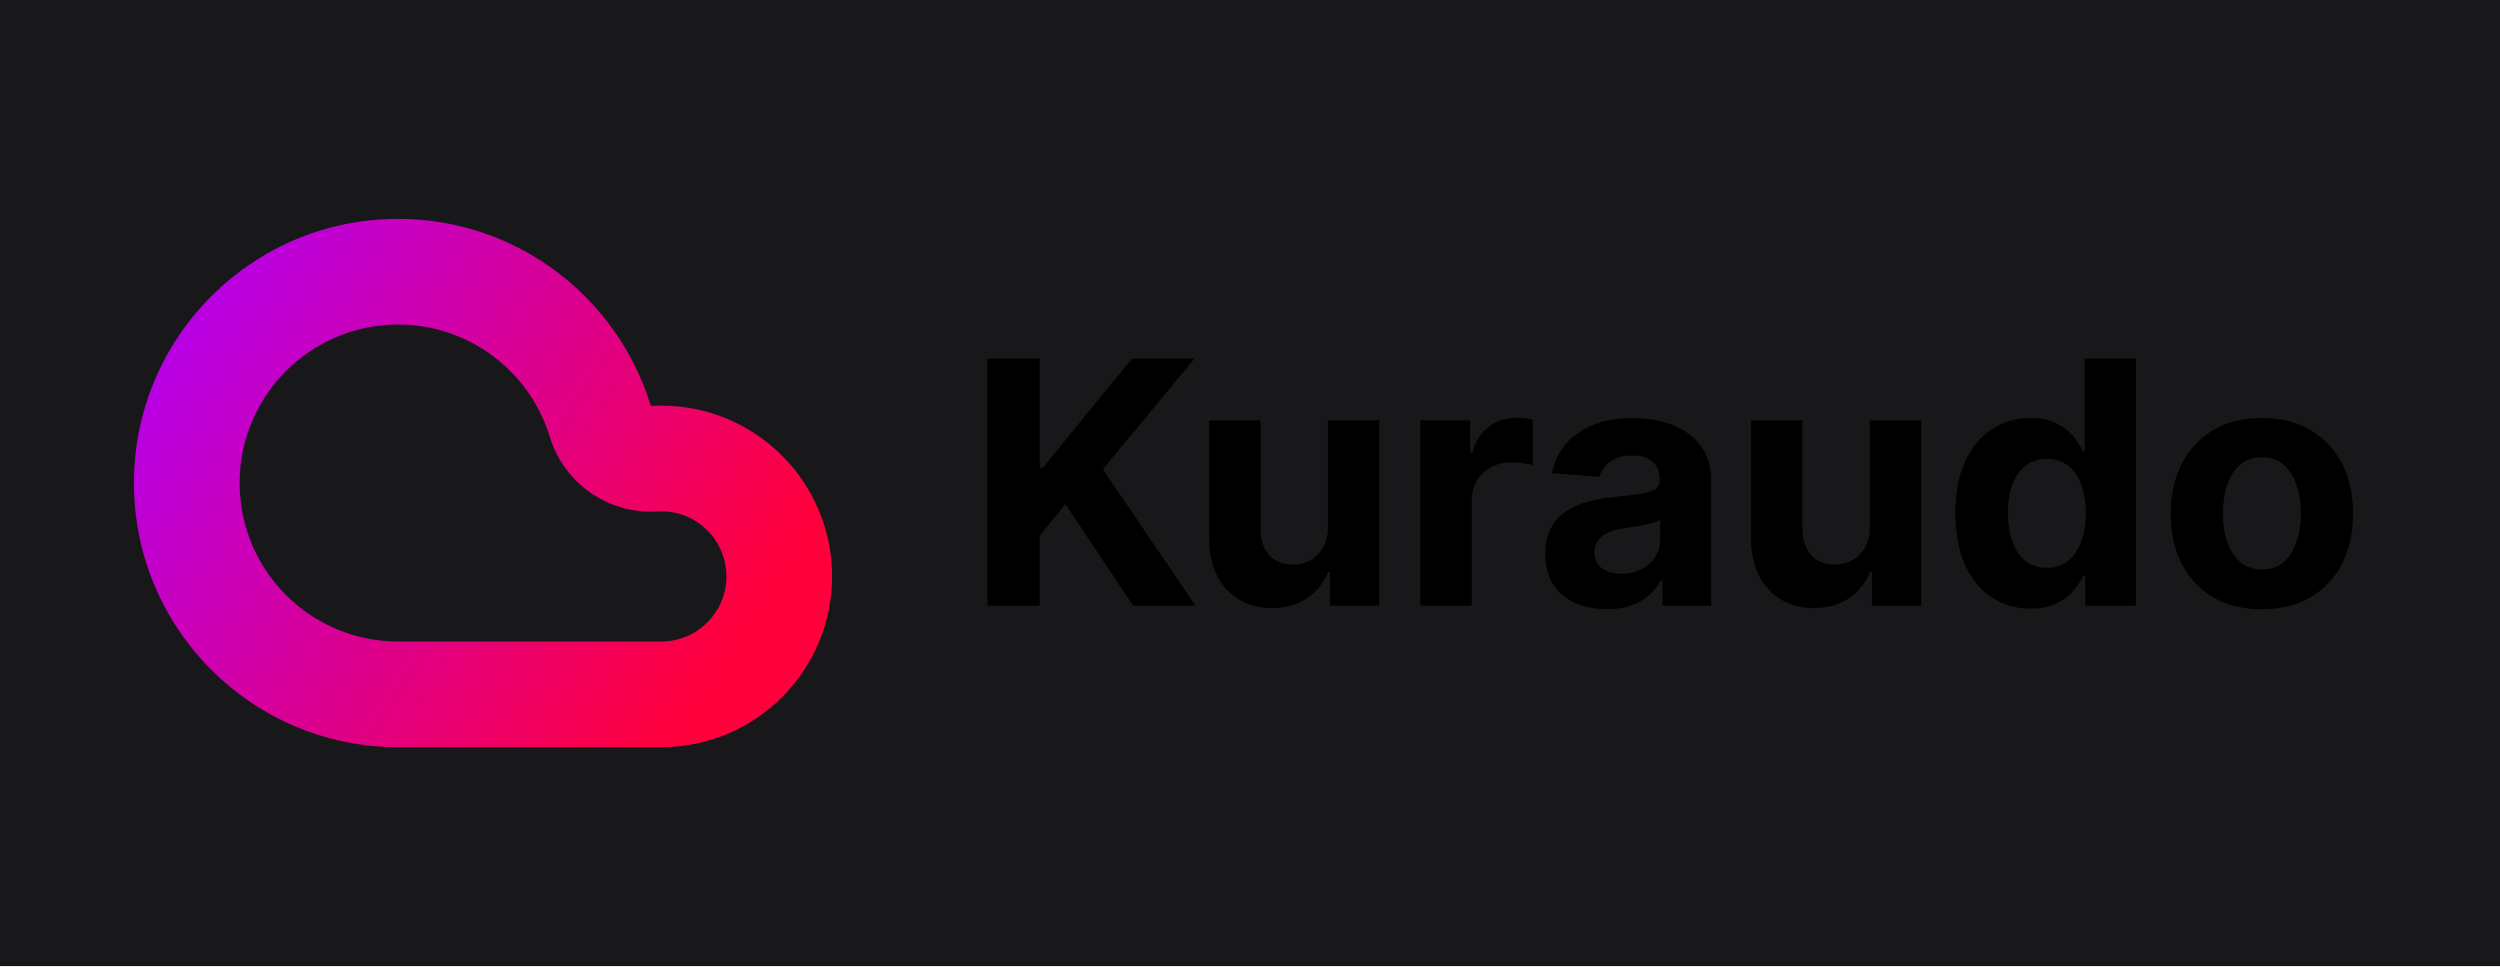
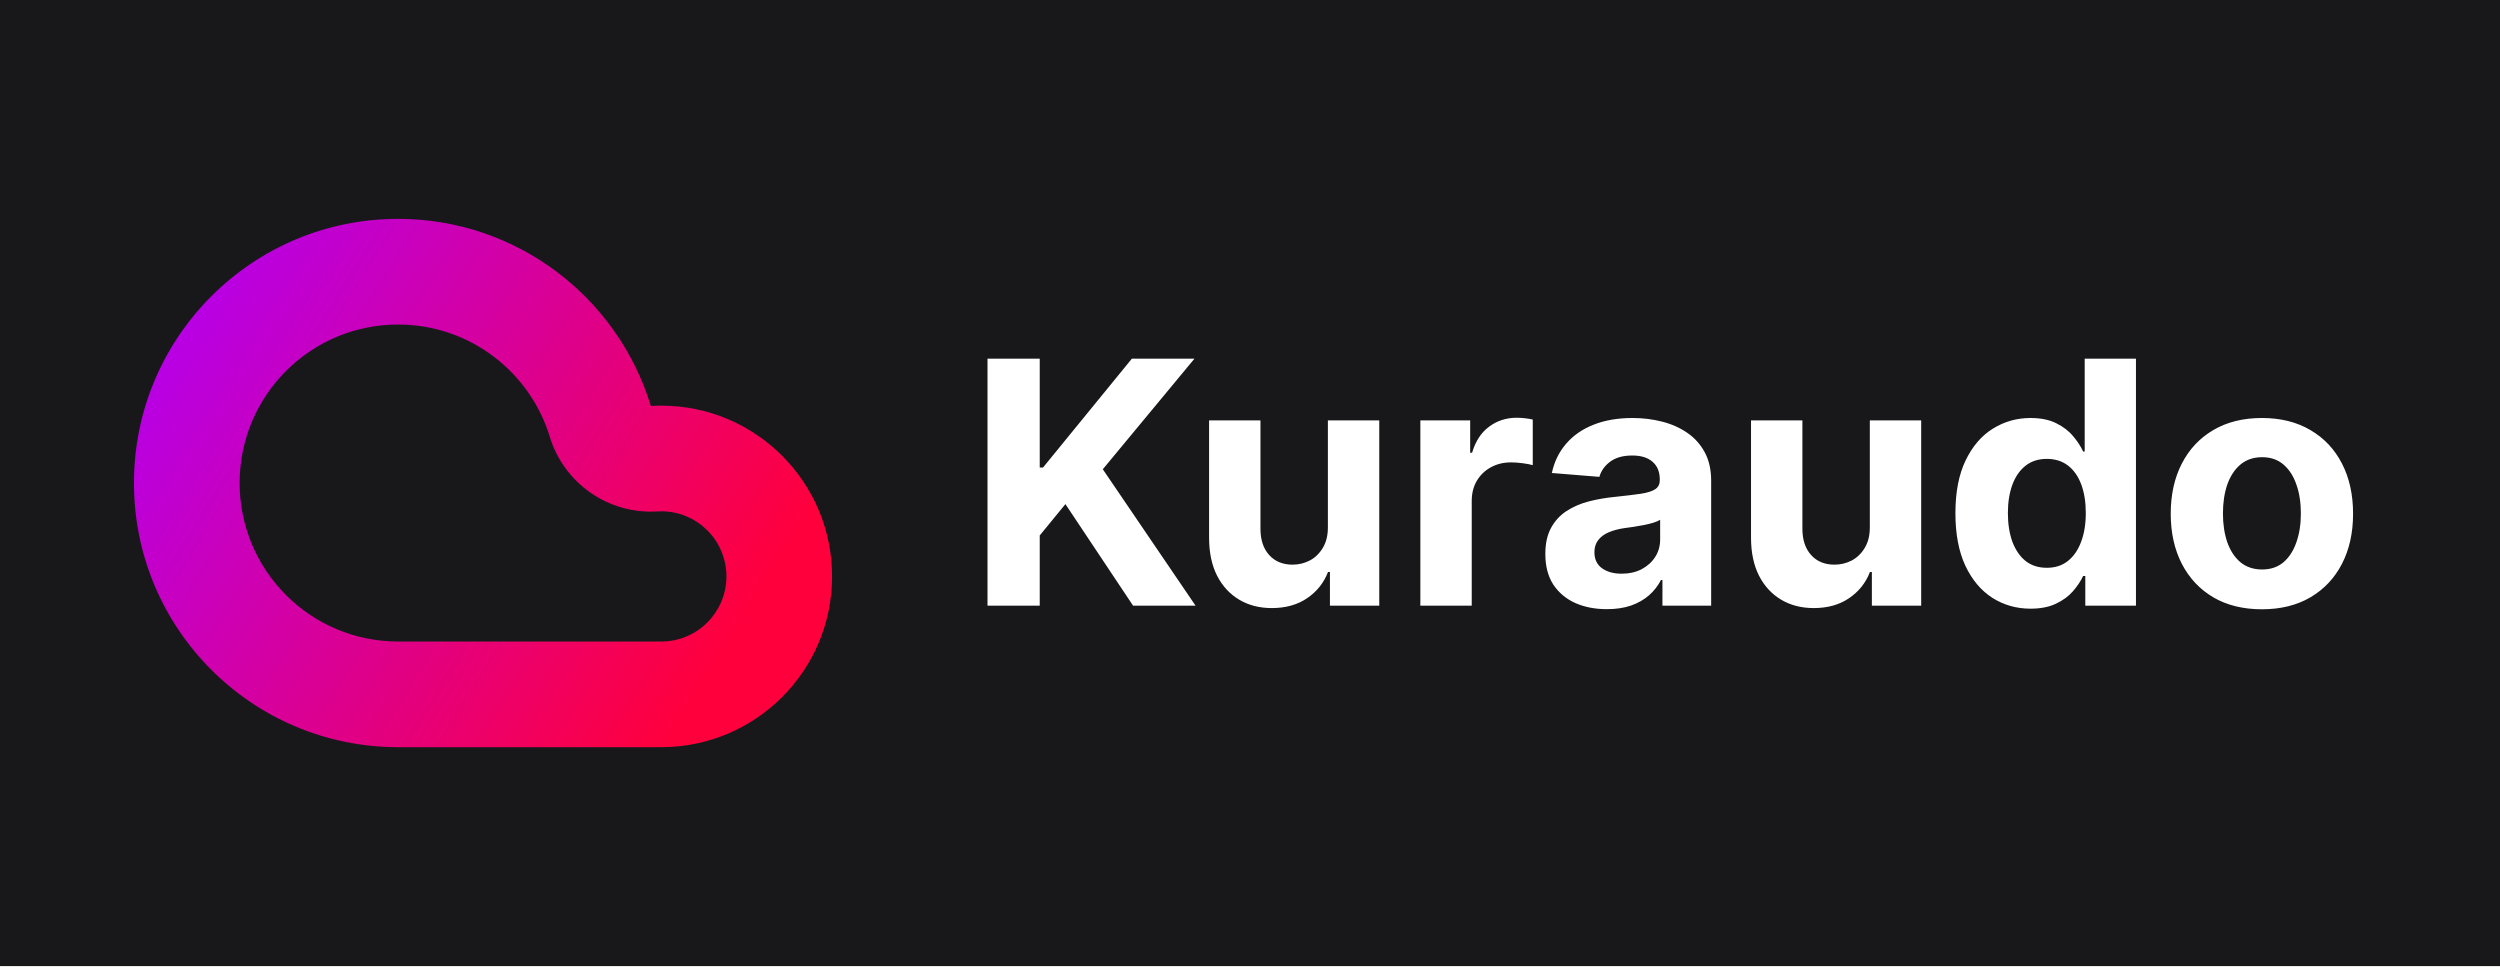
<svg xmlns="http://www.w3.org/2000/svg" width="1325" height="512" viewBox="0 0 1325 512" fill="none">
  <rect width="1325" height="512" fill="#18181B" />
  <mask id="path-1-inside-1_1_104" fill="white">
    <path fill-rule="evenodd" clip-rule="evenodd" d="M211 396C133.68 396 71 333.32 71 256C71 178.68 133.68 116 211 116C274.116 116 327.476 157.766 344.952 215.167C346.787 215.056 348.637 215 350.5 215C400.482 215 441 255.518 441 305.5C441 355.315 400.752 395.73 351 395.999V396H350.5H211Z" />
  </mask>
  <path fill-rule="evenodd" clip-rule="evenodd" d="M211 396C133.68 396 71 333.32 71 256C71 178.68 133.68 116 211 116C274.116 116 327.476 157.766 344.952 215.167C346.787 215.056 348.637 215 350.5 215C400.482 215 441 255.518 441 305.5C441 355.315 400.752 395.73 351 395.999V396H350.5H211Z" fill="#18181B" />
  <path d="M344.952 215.167L291.379 231.477C298.923 256.257 322.477 272.629 348.332 271.065L344.952 215.167ZM351 395.999L350.697 339.999C319.888 340.166 295 365.189 295 395.999H351ZM351 396V452C381.928 452 407 426.928 407 396H351ZM211 340C164.608 340 127 302.392 127 256H15C15 364.248 102.752 452 211 452V340ZM127 256C127 209.608 164.608 172 211 172V60C102.752 60 15 147.752 15 256H127ZM211 172C248.786 172 280.881 196.992 291.379 231.477L398.524 198.858C374.072 118.54 299.445 60 211 60V172ZM350.5 159C347.509 159 344.531 159.09 341.571 159.269L348.332 271.065C349.043 271.022 349.765 271 350.5 271V159ZM497 305.5C497 224.59 431.41 159 350.5 159V271C369.554 271 385 286.446 385 305.5H497ZM351.303 451.998C431.847 451.562 497 386.141 497 305.5H385C385 324.489 369.656 339.897 350.697 339.999L351.303 451.998ZM407 396V395.999H295V396H407ZM350.5 452H351V340H350.5V452ZM211 452H350.5V340H211V452Z" fill="url(#paint0_linear_1_104)" mask="url(#path-1-inside-1_1_104)" />
-   <path d="M523.378 321V190.091H551.055V247.811H552.781L599.891 190.091H633.065L584.486 248.706L633.641 321H600.53L564.67 267.179L551.055 283.798V321H523.378ZM703.777 279.196V222.818H731.007V321H704.864V303.166H703.841C701.625 308.919 697.939 313.543 692.783 317.037C687.669 320.531 681.426 322.278 674.054 322.278C667.492 322.278 661.718 320.787 656.732 317.804C651.746 314.821 647.847 310.581 645.034 305.084C642.265 299.587 640.858 293.003 640.816 285.332V222.818H668.046V280.474C668.088 286.27 669.644 290.851 672.712 294.217C675.78 297.584 679.892 299.267 685.049 299.267C688.33 299.267 691.398 298.521 694.253 297.03C697.108 295.496 699.409 293.237 701.157 290.254C702.946 287.271 703.82 283.585 703.777 279.196ZM752.788 321V222.818H779.188V239.949H780.21C782 233.855 785.004 229.253 789.223 226.142C793.442 222.989 798.3 221.412 803.797 221.412C805.161 221.412 806.631 221.497 808.207 221.668C809.784 221.838 811.169 222.072 812.362 222.371V246.533C811.084 246.149 809.315 245.808 807.057 245.51C804.798 245.212 802.732 245.062 800.857 245.062C796.851 245.062 793.271 245.936 790.118 247.683C787.007 249.388 784.536 251.774 782.703 254.842C780.913 257.911 780.018 261.447 780.018 265.453V321H752.788ZM851.625 322.854C845.361 322.854 839.779 321.767 834.878 319.594C829.978 317.378 826.1 314.118 823.245 309.814C820.432 305.467 819.026 300.055 819.026 293.578C819.026 288.124 820.027 283.543 822.03 279.835C824.033 276.128 826.76 273.145 830.212 270.886C833.664 268.628 837.584 266.923 841.973 265.773C846.405 264.622 851.05 263.812 855.908 263.344C861.618 262.747 866.221 262.193 869.715 261.682C873.209 261.128 875.745 260.318 877.321 259.253C878.898 258.187 879.686 256.611 879.686 254.523V254.139C879.686 250.091 878.408 246.959 875.851 244.743C873.337 242.527 869.757 241.419 865.113 241.419C860.212 241.419 856.313 242.506 853.415 244.679C850.517 246.81 848.6 249.494 847.662 252.733L822.478 250.688C823.756 244.722 826.27 239.565 830.02 235.219C833.77 230.83 838.607 227.463 844.53 225.119C850.496 222.733 857.4 221.54 865.24 221.54C870.695 221.54 875.915 222.179 880.901 223.457C885.929 224.736 890.382 226.717 894.26 229.402C898.181 232.087 901.27 235.538 903.529 239.757C905.787 243.933 906.917 248.94 906.917 254.778V321H881.093V307.385H880.326C878.749 310.453 876.64 313.159 873.998 315.503C871.355 317.804 868.181 319.615 864.473 320.936C860.766 322.214 856.483 322.854 851.625 322.854ZM859.424 304.061C863.429 304.061 866.966 303.273 870.034 301.696C873.103 300.077 875.51 297.903 877.257 295.176C879.005 292.449 879.878 289.359 879.878 285.908V275.489C879.026 276.043 877.854 276.554 876.363 277.023C874.914 277.449 873.273 277.854 871.441 278.237C869.608 278.578 867.776 278.898 865.944 279.196C864.111 279.452 862.449 279.686 860.958 279.899C857.762 280.368 854.971 281.114 852.584 282.136C850.198 283.159 848.344 284.544 847.023 286.291C845.702 287.996 845.042 290.126 845.042 292.683C845.042 296.391 846.384 299.224 849.069 301.185C851.796 303.102 855.248 304.061 859.424 304.061ZM991.004 279.196V222.818H1018.23V321H992.091V303.166H991.068C988.852 308.919 985.166 313.543 980.01 317.037C974.896 320.531 968.653 322.278 961.281 322.278C954.718 322.278 948.944 320.787 943.958 317.804C938.973 314.821 935.074 310.581 932.261 305.084C929.491 299.587 928.085 293.003 928.042 285.332V222.818H955.272V280.474C955.315 286.27 956.87 290.851 959.939 294.217C963.007 297.584 967.119 299.267 972.275 299.267C975.556 299.267 978.625 298.521 981.48 297.03C984.335 295.496 986.636 293.237 988.383 290.254C990.173 287.271 991.047 283.585 991.004 279.196ZM1076.19 322.598C1068.74 322.598 1061.98 320.68 1055.93 316.845C1049.92 312.967 1045.15 307.278 1041.61 299.778C1038.12 292.236 1036.37 282.989 1036.37 272.037C1036.37 260.787 1038.18 251.433 1041.8 243.976C1045.43 236.476 1050.24 230.872 1056.25 227.165C1062.3 223.415 1068.93 221.54 1076.13 221.54C1081.63 221.54 1086.21 222.477 1089.87 224.352C1093.58 226.185 1096.56 228.486 1098.82 231.256C1101.12 233.983 1102.87 236.668 1104.06 239.31H1104.89V190.091H1132.06V321H1105.21V305.276H1104.06C1102.78 308.003 1100.97 310.709 1098.63 313.393C1096.33 316.036 1093.32 318.23 1089.62 319.977C1085.95 321.724 1081.48 322.598 1076.19 322.598ZM1084.82 300.929C1089.21 300.929 1092.92 299.736 1095.95 297.349C1099.01 294.92 1101.36 291.533 1102.98 287.186C1104.64 282.839 1105.47 277.747 1105.47 271.909C1105.47 266.071 1104.66 261 1103.04 256.696C1101.42 252.392 1099.08 249.068 1096.01 246.724C1092.94 244.381 1089.21 243.209 1084.82 243.209C1080.35 243.209 1076.58 244.423 1073.51 246.852C1070.44 249.281 1068.12 252.648 1066.54 256.952C1064.97 261.256 1064.18 266.241 1064.18 271.909C1064.18 277.619 1064.97 282.669 1066.54 287.058C1068.16 291.405 1070.48 294.814 1073.51 297.286C1076.58 299.714 1080.35 300.929 1084.82 300.929ZM1198.81 322.918C1188.88 322.918 1180.29 320.808 1173.05 316.589C1165.85 312.328 1160.29 306.405 1156.37 298.82C1152.45 291.192 1150.49 282.349 1150.49 272.293C1150.49 262.151 1152.45 253.287 1156.37 245.702C1160.29 238.074 1165.85 232.151 1173.05 227.932C1180.29 223.67 1188.88 221.54 1198.81 221.54C1208.74 221.54 1217.3 223.67 1224.51 227.932C1231.75 232.151 1237.33 238.074 1241.25 245.702C1245.17 253.287 1247.13 262.151 1247.13 272.293C1247.13 282.349 1245.17 291.192 1241.25 298.82C1237.33 306.405 1231.75 312.328 1224.51 316.589C1217.3 320.808 1208.74 322.918 1198.81 322.918ZM1198.94 301.824C1203.45 301.824 1207.23 300.545 1210.25 297.989C1213.28 295.389 1215.56 291.852 1217.09 287.378C1218.67 282.903 1219.46 277.811 1219.46 272.101C1219.46 266.391 1218.67 261.298 1217.09 256.824C1215.56 252.349 1213.28 248.812 1210.25 246.213C1207.23 243.614 1203.45 242.314 1198.94 242.314C1194.38 242.314 1190.54 243.614 1187.43 246.213C1184.36 248.812 1182.04 252.349 1180.46 256.824C1178.93 261.298 1178.16 266.391 1178.16 272.101C1178.16 277.811 1178.93 282.903 1180.46 287.378C1182.04 291.852 1184.36 295.389 1187.43 297.989C1190.54 300.545 1194.38 301.824 1198.94 301.824Z" fill="black" />
+   <path d="M523.378 321V190.091H551.055V247.811H552.781L599.891 190.091H633.065L584.486 248.706L633.641 321H600.53L564.67 267.179L551.055 283.798V321H523.378ZM703.777 279.196V222.818H731.007V321H704.864V303.166H703.841C701.625 308.919 697.939 313.543 692.783 317.037C687.669 320.531 681.426 322.278 674.054 322.278C667.492 322.278 661.718 320.787 656.732 317.804C651.746 314.821 647.847 310.581 645.034 305.084C642.265 299.587 640.858 293.003 640.816 285.332V222.818H668.046V280.474C668.088 286.27 669.644 290.851 672.712 294.217C675.78 297.584 679.892 299.267 685.049 299.267C688.33 299.267 691.398 298.521 694.253 297.03C697.108 295.496 699.409 293.237 701.157 290.254C702.946 287.271 703.82 283.585 703.777 279.196ZM752.788 321V222.818H779.188V239.949H780.21C782 233.855 785.004 229.253 789.223 226.142C793.442 222.989 798.3 221.412 803.797 221.412C805.161 221.412 806.631 221.497 808.207 221.668C809.784 221.838 811.169 222.072 812.362 222.371V246.533C811.084 246.149 809.315 245.808 807.057 245.51C804.798 245.212 802.732 245.062 800.857 245.062C796.851 245.062 793.271 245.936 790.118 247.683C787.007 249.388 784.536 251.774 782.703 254.842C780.913 257.911 780.018 261.447 780.018 265.453V321H752.788ZM851.625 322.854C845.361 322.854 839.779 321.767 834.878 319.594C829.978 317.378 826.1 314.118 823.245 309.814C820.432 305.467 819.026 300.055 819.026 293.578C819.026 288.124 820.027 283.543 822.03 279.835C824.033 276.128 826.76 273.145 830.212 270.886C833.664 268.628 837.584 266.923 841.973 265.773C846.405 264.622 851.05 263.812 855.908 263.344C861.618 262.747 866.221 262.193 869.715 261.682C873.209 261.128 875.745 260.318 877.321 259.253C878.898 258.187 879.686 256.611 879.686 254.523V254.139C879.686 250.091 878.408 246.959 875.851 244.743C873.337 242.527 869.757 241.419 865.113 241.419C860.212 241.419 856.313 242.506 853.415 244.679C850.517 246.81 848.6 249.494 847.662 252.733L822.478 250.688C823.756 244.722 826.27 239.565 830.02 235.219C833.77 230.83 838.607 227.463 844.53 225.119C850.496 222.733 857.4 221.54 865.24 221.54C870.695 221.54 875.915 222.179 880.901 223.457C885.929 224.736 890.382 226.717 894.26 229.402C898.181 232.087 901.27 235.538 903.529 239.757C905.787 243.933 906.917 248.94 906.917 254.778V321H881.093V307.385H880.326C878.749 310.453 876.64 313.159 873.998 315.503C871.355 317.804 868.181 319.615 864.473 320.936C860.766 322.214 856.483 322.854 851.625 322.854ZM859.424 304.061C863.429 304.061 866.966 303.273 870.034 301.696C873.103 300.077 875.51 297.903 877.257 295.176C879.005 292.449 879.878 289.359 879.878 285.908V275.489C879.026 276.043 877.854 276.554 876.363 277.023C874.914 277.449 873.273 277.854 871.441 278.237C869.608 278.578 867.776 278.898 865.944 279.196C864.111 279.452 862.449 279.686 860.958 279.899C857.762 280.368 854.971 281.114 852.584 282.136C850.198 283.159 848.344 284.544 847.023 286.291C845.702 287.996 845.042 290.126 845.042 292.683C845.042 296.391 846.384 299.224 849.069 301.185C851.796 303.102 855.248 304.061 859.424 304.061ZM991.004 279.196V222.818H1018.23V321H992.091V303.166H991.068C988.852 308.919 985.166 313.543 980.01 317.037C974.896 320.531 968.653 322.278 961.281 322.278C954.718 322.278 948.944 320.787 943.958 317.804C938.973 314.821 935.074 310.581 932.261 305.084C929.491 299.587 928.085 293.003 928.042 285.332V222.818H955.272V280.474C955.315 286.27 956.87 290.851 959.939 294.217C963.007 297.584 967.119 299.267 972.275 299.267C975.556 299.267 978.625 298.521 981.48 297.03C984.335 295.496 986.636 293.237 988.383 290.254C990.173 287.271 991.047 283.585 991.004 279.196ZM1076.19 322.598C1068.74 322.598 1061.98 320.68 1055.93 316.845C1049.92 312.967 1045.15 307.278 1041.61 299.778C1038.12 292.236 1036.37 282.989 1036.37 272.037C1036.37 260.787 1038.18 251.433 1041.8 243.976C1045.43 236.476 1050.24 230.872 1056.25 227.165C1062.3 223.415 1068.93 221.54 1076.13 221.54C1081.63 221.54 1086.21 222.477 1089.87 224.352C1093.58 226.185 1096.56 228.486 1098.82 231.256C1101.12 233.983 1102.87 236.668 1104.06 239.31H1104.89V190.091H1132.06V321H1105.21V305.276H1104.06C1102.78 308.003 1100.97 310.709 1098.63 313.393C1096.33 316.036 1093.32 318.23 1089.62 319.977C1085.95 321.724 1081.48 322.598 1076.19 322.598ZM1084.82 300.929C1089.21 300.929 1092.92 299.736 1095.95 297.349C1099.01 294.92 1101.36 291.533 1102.98 287.186C1104.64 282.839 1105.47 277.747 1105.47 271.909C1105.47 266.071 1104.66 261 1103.04 256.696C1101.42 252.392 1099.08 249.068 1096.01 246.724C1092.94 244.381 1089.21 243.209 1084.82 243.209C1080.35 243.209 1076.58 244.423 1073.51 246.852C1070.44 249.281 1068.12 252.648 1066.54 256.952C1064.97 261.256 1064.18 266.241 1064.18 271.909C1064.18 277.619 1064.97 282.669 1066.54 287.058C1068.16 291.405 1070.48 294.814 1073.51 297.286C1076.58 299.714 1080.35 300.929 1084.82 300.929ZM1198.81 322.918C1188.88 322.918 1180.29 320.808 1173.05 316.589C1165.85 312.328 1160.29 306.405 1156.37 298.82C1152.45 291.192 1150.49 282.349 1150.49 272.293C1150.49 262.151 1152.45 253.287 1156.37 245.702C1160.29 238.074 1165.85 232.151 1173.05 227.932C1180.29 223.67 1188.88 221.54 1198.81 221.54C1208.74 221.54 1217.3 223.67 1224.51 227.932C1231.75 232.151 1237.33 238.074 1241.25 245.702C1245.17 253.287 1247.13 262.151 1247.13 272.293C1247.13 282.349 1245.17 291.192 1241.25 298.82C1237.33 306.405 1231.75 312.328 1224.51 316.589C1217.3 320.808 1208.74 322.918 1198.81 322.918ZM1198.94 301.824C1203.45 301.824 1207.23 300.545 1210.25 297.989C1213.28 295.389 1215.56 291.852 1217.09 287.378C1218.67 282.903 1219.46 277.811 1219.46 272.101C1219.46 266.391 1218.67 261.298 1217.09 256.824C1215.56 252.349 1213.28 248.812 1210.25 246.213C1207.23 243.614 1203.45 242.314 1198.94 242.314C1194.38 242.314 1190.54 243.614 1187.43 246.213C1184.36 248.812 1182.04 252.349 1180.46 256.824C1178.93 261.298 1178.16 266.391 1178.16 272.101C1178.16 277.811 1178.93 282.903 1180.46 287.378C1182.04 291.852 1184.36 295.389 1187.43 297.989C1190.54 300.545 1194.38 301.824 1198.94 301.824Z" fill="white" />
  <defs>
    <linearGradient id="paint0_linear_1_104" x1="71" y1="116" x2="398.715" y2="318.954" gradientUnits="userSpaceOnUse">
      <stop stop-color="#AD00FF" />
      <stop offset="1" stop-color="#FF003D" />
    </linearGradient>
  </defs>
</svg>
